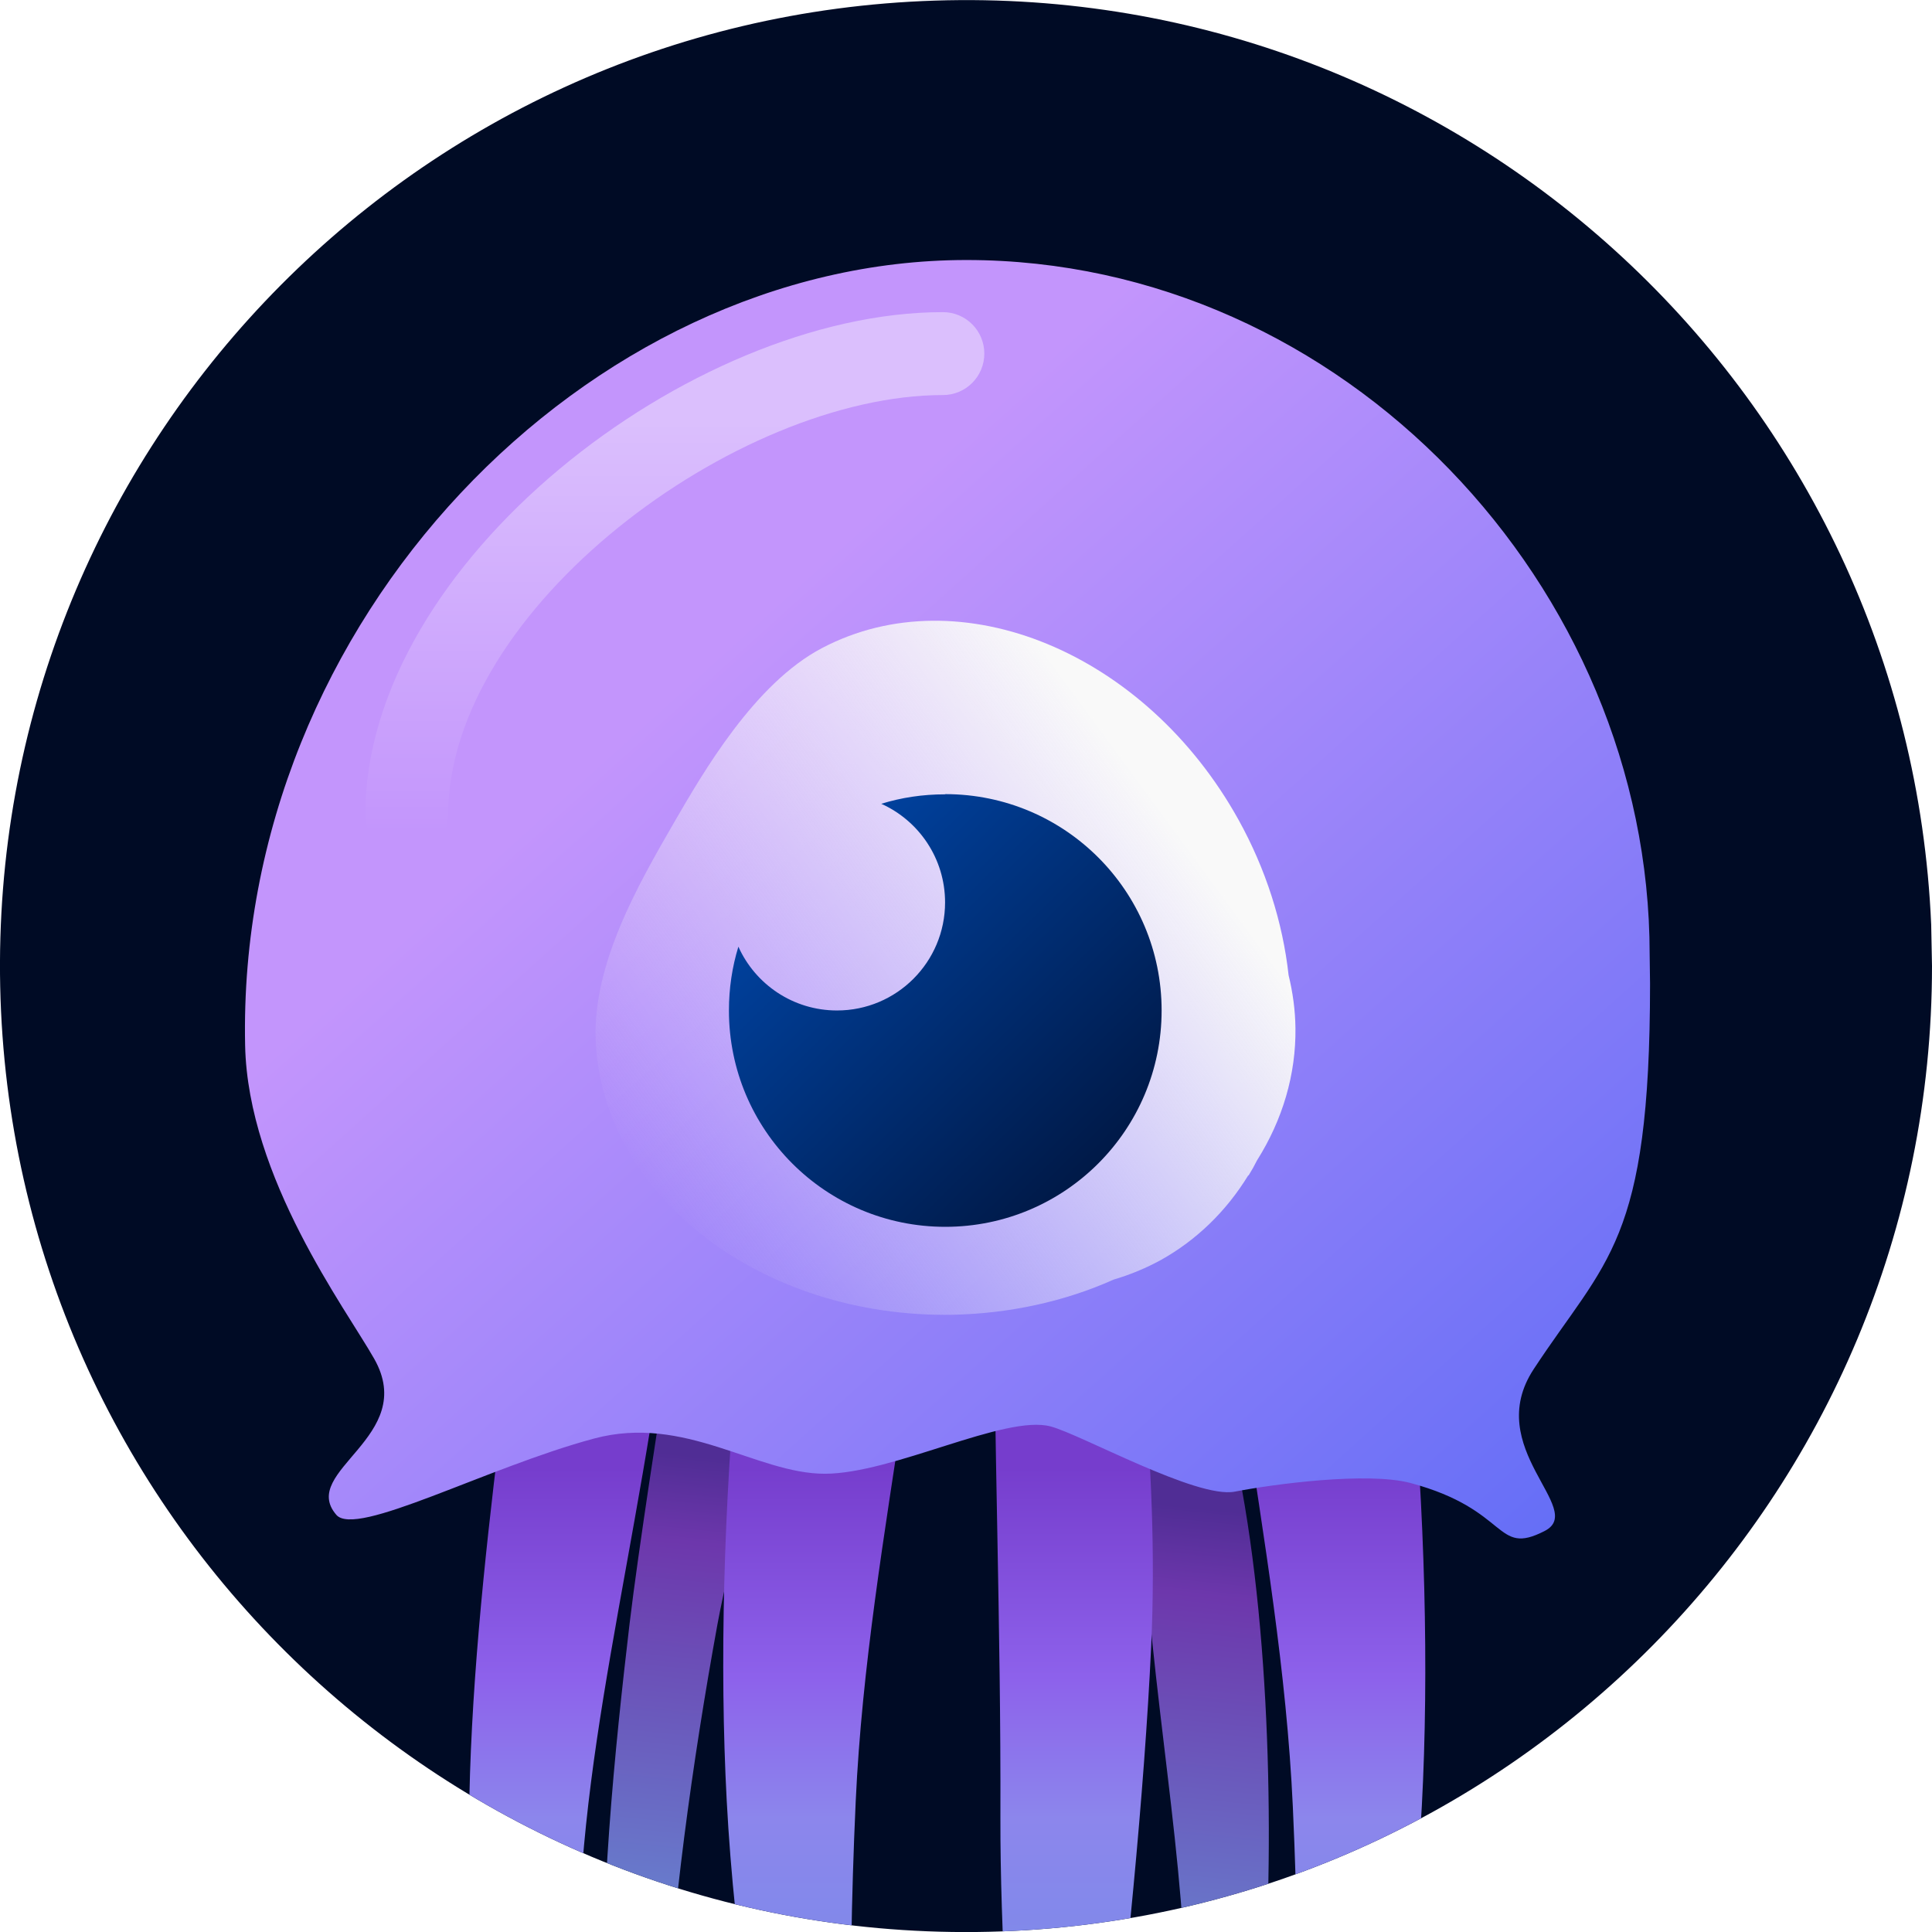
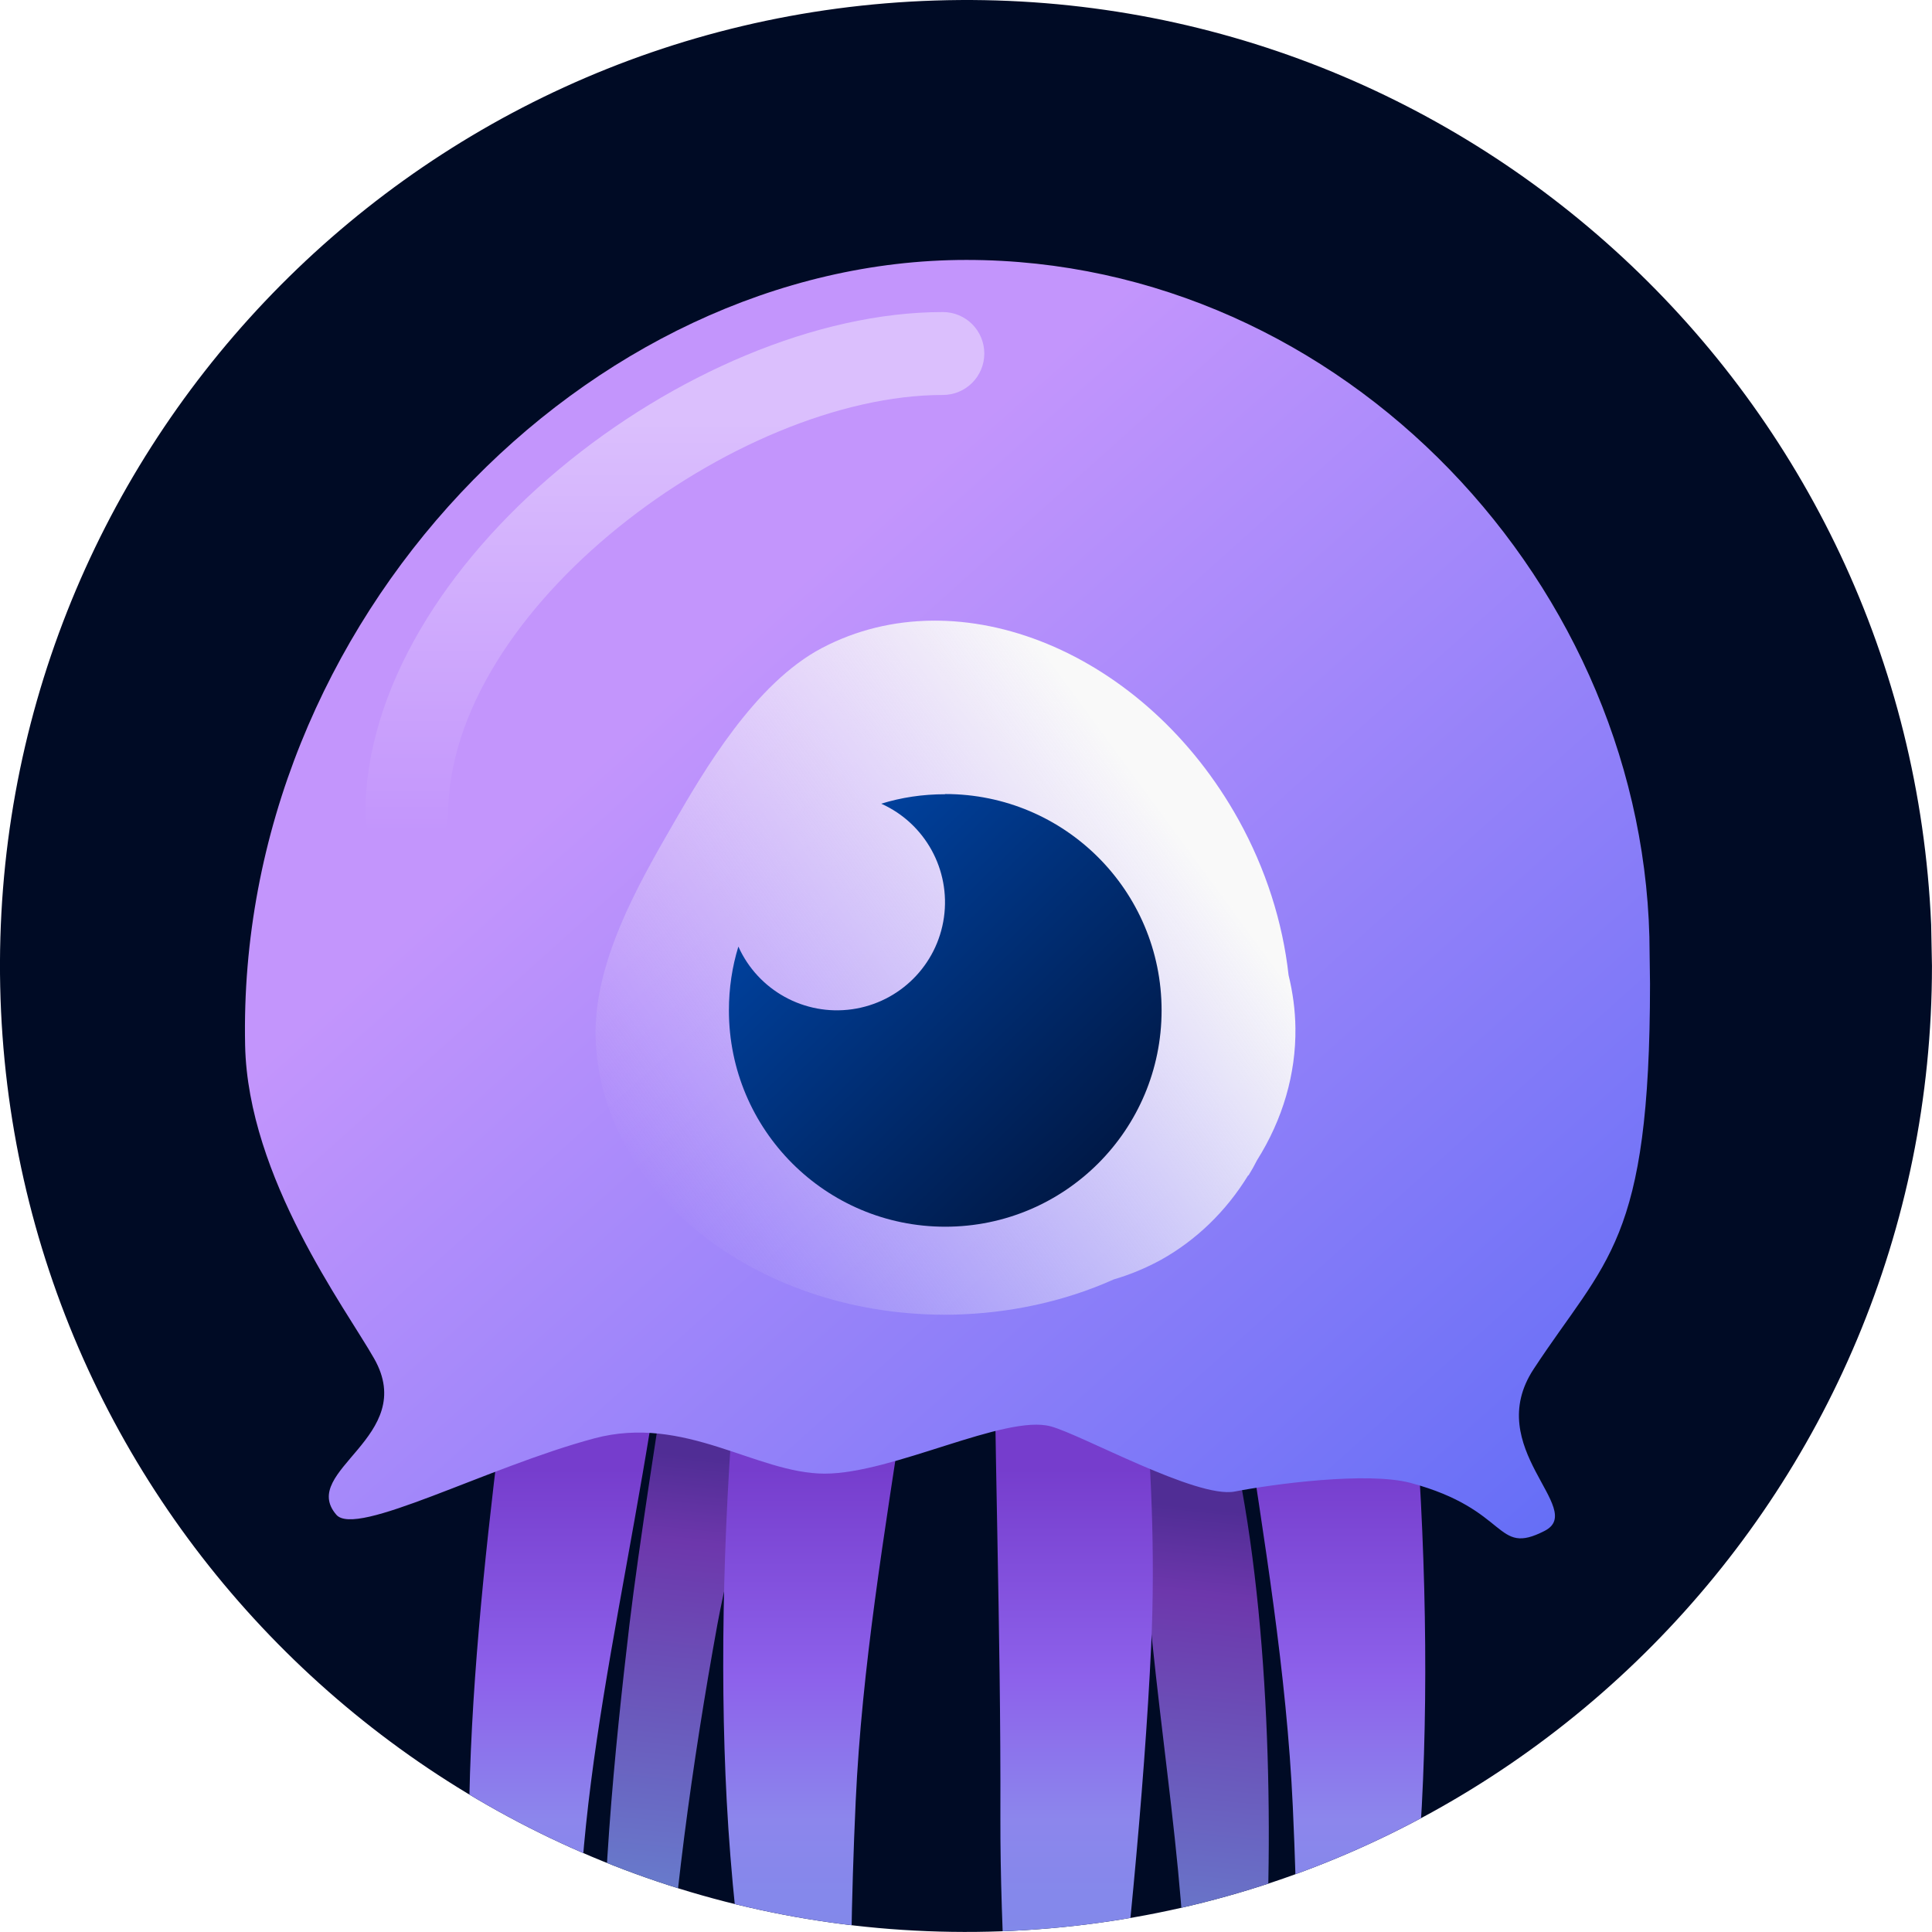
- <svg xmlns="http://www.w3.org/2000/svg" xmlns:xlink="http://www.w3.org/1999/xlink" id="Layer_1" data-name="Layer 1" viewBox="0 0 96 96">
+ <svg xmlns="http://www.w3.org/2000/svg" xmlns:xlink="http://www.w3.org/1999/xlink" data-name="Layer 1" viewBox="0 0 48 48">
  <defs>
-     <style>
-       .cls-1 {
-         fill: url(#linear-gradient-8);
-         fill-rule: evenodd;
-       }
- 
-       .cls-1, .cls-2, .cls-3, .cls-4, .cls-5, .cls-6, .cls-7, .cls-8, .cls-9, .cls-10, .cls-11, .cls-12 {
-         stroke-width: 0px;
-       }
- 
-       .cls-2 {
-         fill: url(#linear-gradient);
-       }
- 
-       .cls-3 {
-         fill: url(#linear-gradient-6);
-       }
- 
-       .cls-4 {
-         fill: url(#linear-gradient-5);
-       }
- 
-       .cls-5 {
-         fill: none;
-       }
- 
-       .cls-6 {
-         fill: #000b25;
-         isolation: isolate;
-       }
- 
-       .cls-7 {
-         fill: url(#linear-gradient-2);
-       }
- 
-       .cls-8 {
-         fill: url(#linear-gradient-7);
-       }
- 
-       .cls-9 {
-         fill: url(#linear-gradient-3);
-       }
- 
-       .cls-13 {
-         clip-path: url(#clippath);
-       }
- 
-       .cls-10 {
-         fill: url(#linear-gradient-9);
-       }
- 
-       .cls-11 {
-         fill: url(#linear-gradient-10);
-       }
- 
-       .cls-12 {
-         fill: url(#linear-gradient-4);
-       }
-     </style>
-     <clipPath id="clippath">
-       <path class="cls-5" d="M96,48c0,26.31-21.18,47.71-47.48,48C22.21,96.28.58,75.33.01,49.03-.55,22.73,20.16.87,46.46.03c26.3-.85,48.37,19.63,49.5,45.92" />
-     </clipPath>
-     <linearGradient id="linear-gradient" x1="-2288.19" y1="3162.77" x2="-2290.72" y2="3187.18" gradientTransform="translate(4039.33 -5462.46) scale(1.75)" gradientUnits="userSpaceOnUse">
+     <linearGradient id="jellyseerr_svg__a" x1="-2288.2" x2="-2290.7" y1="3162.8" y2="3187.2" gradientTransform="translate(4039.3 -5462.5)scale(1.75)" gradientUnits="userSpaceOnUse">
      <stop offset="0" stop-color="#502d95" />
      <stop offset=".1" stop-color="#6d37ac" />
      <stop offset=".57" stop-color="#6786d1" />
    </linearGradient>
-     <linearGradient id="linear-gradient-2" x1="-2273.52" y1="3164.28" x2="-2276.05" y2="3188.7" xlink:href="#linear-gradient" />
-     <linearGradient id="linear-gradient-3" x1="-1907.6" y1="2952.38" x2="-1907.6" y2="2974.59" gradientTransform="translate(4109.3 -6186.12) scale(2.12)" gradientUnits="userSpaceOnUse">
+     <linearGradient xlink:href="#jellyseerr_svg__a" id="jellyseerr_svg__d" x1="-2273.5" x2="-2276" y1="3164.3" y2="3188.7" />
+     <linearGradient id="jellyseerr_svg__b" x1="-1907.6" x2="-1907.6" y1="2952.4" y2="2974.6" gradientTransform="translate(4109.3 -6186.1)scale(2.12)" gradientUnits="userSpaceOnUse">
      <stop offset="0" stop-color="#763dcd" />
      <stop offset=".22" stop-color="#8d61eb" />
      <stop offset=".37" stop-color="#8c86ec" />
      <stop offset=".64" stop-color="#748ce8" />
      <stop offset=".9" stop-color="#6ba1e6" />
    </linearGradient>
-     <linearGradient id="linear-gradient-4" x1="-1918.74" x2="-1918.74" y2="2974.59" xlink:href="#linear-gradient-3" />
-     <linearGradient id="linear-gradient-5" x1="-1924.52" x2="-1924.52" y2="2974.59" xlink:href="#linear-gradient-3" />
-     <linearGradient id="linear-gradient-6" x1="-1913.35" x2="-1913.35" y2="2974.59" xlink:href="#linear-gradient-3" />
-     <linearGradient id="linear-gradient-7" x1="-1760.05" y1="3099.23" x2="-1732.19" y2="3130.18" gradientTransform="translate(3182.56 -5512.01) scale(1.79)" gradientUnits="userSpaceOnUse">
+     <linearGradient xlink:href="#jellyseerr_svg__b" id="jellyseerr_svg__e" x1="-1918.7" x2="-1918.7" y2="2974.6" />
+     <linearGradient xlink:href="#jellyseerr_svg__b" id="jellyseerr_svg__f" x1="-1924.5" x2="-1924.5" y2="2974.6" />
+     <linearGradient xlink:href="#jellyseerr_svg__b" id="jellyseerr_svg__g" x1="-1913.4" x2="-1913.4" y2="2974.6" />
+     <linearGradient id="jellyseerr_svg__h" x1="-1760" x2="-1732.2" y1="3099.2" y2="3130.2" gradientTransform="translate(3182.6 -5512)scale(1.79)" gradientUnits="userSpaceOnUse">
      <stop offset="0" stop-color="#c395fc" />
      <stop offset="1" stop-color="#4f65f5" />
    </linearGradient>
-     <linearGradient id="linear-gradient-8" x1="-1360.35" y1="6519.82" x2="-1360.35" y2="6560.46" gradientTransform="translate(727.31 -3304.43) scale(.51)" gradientUnits="userSpaceOnUse">
+     <linearGradient id="jellyseerr_svg__i" x1="-1360.4" x2="-1360.4" y1="6519.8" y2="6560.5" gradientTransform="matrix(.51 0 0 .51 727.31 -3304.4)" gradientUnits="userSpaceOnUse">
      <stop offset="0" stop-color="#fff" stop-opacity=".4" />
      <stop offset="1" stop-color="#fff" stop-opacity="0" />
    </linearGradient>
-     <linearGradient id="linear-gradient-9" x1="-1566.33" y1="4189.27" x2="-1591.42" y2="4207.71" gradientTransform="translate(1655.89 -4232.25) scale(1.02)" gradientUnits="userSpaceOnUse">
+     <linearGradient id="jellyseerr_svg__j" x1="-1566.3" x2="-1591.4" y1="4189.3" y2="4207.7" gradientTransform="translate(1655.9 -4232.2)scale(1.02)" gradientUnits="userSpaceOnUse">
      <stop offset="0" stop-color="#f9f9f9" />
      <stop offset="1" stop-color="#f9f9f9" stop-opacity="0" />
    </linearGradient>
-     <linearGradient id="linear-gradient-10" x1="-1366.19" y1="3503.63" x2="-1354.06" y2="3516.01" gradientTransform="translate(1993.05 -4967.71) scale(1.43)" gradientUnits="userSpaceOnUse">
+     <linearGradient id="jellyseerr_svg__k" x1="-1366.2" x2="-1354.1" y1="3503.6" y2="3516" gradientTransform="translate(1993 -4967.7)scale(1.43)" gradientUnits="userSpaceOnUse">
      <stop offset="0" stop-color="#0043a2" />
      <stop offset="1" stop-color="#00133a" />
    </linearGradient>
+     <clipPath id="jellyseerr_svg__c">
+       <path d="M96 48c0 26.31-21.18 47.71-47.48 48C22.21 96.28.58 75.33.01 49.03-.55 22.73 20.16.87 46.46.03c26.3-.85 48.37 19.63 49.5 45.92" style="stroke-width:0;fill:none" />
+     </clipPath>
  </defs>
-   <path id="path10669-9-1-9-9-9" class="cls-6" d="M96,48c0,26.31-21.18,47.71-47.48,48C22.21,96.28.58,75.33.01,49.03-.55,22.73,20.16.87,46.46.03c26.3-.85,48.37,19.63,49.5,45.92" />
-   <g class="cls-13">
-     <g>
-       <g id="g6130-1-5-2-8-6">
-         <path id="rect1318-7-5-3-3-5-9-9-8-5-7-5-2-3-7-5-7-0" class="cls-2" d="M37.95,70.69l-5.06-1.13s-1.17,7.43-1.61,11.15c-.71,6.02-1.57,14.34-1.23,20.71.37,7.01,2.29,13.76,2.92,13.76s-.34-4.29.1-13.75c.29-6.3,1.33-13.87,2.58-20.72.62-3.38,2.42-10.02,2.42-10.02h-.12Z" />
-         <path id="rect1318-7-5-3-2-9-6-5-0-9-1-8-7-1-9-7-6-1-49-4-2-4" class="cls-7" d="M59.31,70.16h1.55c2.08,7.76,2.47,18.96,2.02,27.4-.49,9.29-3.03,18.23-3.87,18.23s.45-5.69-.13-18.21c-.39-8.35-2.16-16.2-2.35-27.41h2.78Z" />
-       </g>
-       <g id="g33645-2-2-8-7-6-64-4-7-0-8-1">
-         <path id="rect1318-7-5-3-2-9-6-5-0-9-1-8-7-1-9-0-9-6-5-2-0" class="cls-9" d="M63.99,45.86h2.49c3.33,12.42,4.89,30.36,4.17,43.88-.79,14.88-4.85,29.2-6.2,29.2s.71-9.11-.21-29.17c-.62-13.38-4.41-25.95-4.7-43.91h4.46-.01Z" />
-         <path id="rect1318-7-5-3-2-7-1-8-9-8-6-5-8-0-1-3-0-5-4-9-9-4" class="cls-12" d="M42.77,45.59h-2.49c-3.33,12.42-4.89,30.36-4.17,43.88.79,14.88,4.85,29.2,6.2,29.2s-.71-9.11.21-29.17c.62-13.38,4.41-25.95,4.7-43.91h-4.46,0Z" />
-         <path id="rect1318-7-5-3-3-5-9-9-8-5-7-4-0-3-4-9-8" class="cls-4" d="M35.08,39.95l-5.67-2.02s-2.08,13.26-2.87,19.92c-1.26,10.75-3.75,25.61-3.14,36.99.67,12.53,4.09,24.58,5.22,24.58s-.6-7.67.18-24.56c.52-11.26,3.97-21.94,5.14-37.01.47-5.99,1.37-17.9,1.37-17.9h-.23Z" />
-         <path id="rect1318-7-5-3-8-6-4-6-9-2-6-9-4-62-4-0-6-6-7" class="cls-3" d="M53.81,45.86l-5.11.87s.68,9.93.68,15.58c0,9.16.36,18.42.33,28.03-.03,11.05,1.81,29.55,2.77,29.55s4.06-23.82,4.72-38.06c.44-9.5-.97-17.84-1.22-23.52-.22-5.06-.93-11.88-.93-11.88l-1.25-.58h0Z" />
-       </g>
-       <path id="path354-3-3-0-0-7-7-5-6-8-3-92-0-0" class="cls-8" d="M81.99,48.88c0,12.9-2.19,13.68-5.78,19.15-2.58,3.92,2.64,6.96.55,8.04-2.5,1.29-1.71-1.05-6.67-2.38-2.15-.57-6.84.06-8.74.43-1.88.36-7.61-2.83-9.14-3.24-2.27-.61-7.84,2.35-11.23,2.35s-6.94-2.96-11.46-1.75c-5.36,1.44-11.83,4.94-12.81,3.79-1.88-2.19,4.1-3.86,1.88-7.76-1.4-2.47-6.27-8.98-6.41-15.56-.45-21.16,17.07-39.03,35.84-39.03s33.95,16.28,33.95,34.49" />
-       <path id="path263-7-9-9-4-2-7-7-0-2-2-8" class="cls-1" d="M46.85,19.63c-10.25,0-24.58,10.61-24.58,20.86,0,1.14-.92,2.06-2.06,2.06s-2.06-.92-2.06-2.06c0-12.52,16.17-24.98,28.7-24.98,1.14,0,2.06.92,2.06,2.06s-.92,2.06-2.06,2.06Z" />
-       <path id="path354-6-6-5-8-1-1-2-1-4-8-1-2-4-7-6" class="cls-10" d="M62.02,58.41c-1.09,1.78-2.57,3.21-4.32,4.19-.75.41-1.54.74-2.36.98-2.45,1.1-5.2,1.69-7.99,1.75-9.53.17-17.44-5.92-17.75-13.65-.15-3.79,2.11-7.72,3.86-10.75,1.48-2.56,4.03-6.97,7.39-8.73,6.85-3.6,16.08.21,20.7,8.55,1.34,2.42,2.19,5.07,2.48,7.71.21.86.33,1.74.34,2.62.03,2.29-.63,4.55-1.91,6.58-.13.26-.27.51-.42.75h-.02Z" />
-       <path id="path259-2-6-4-6-7-0-1-0-5-9-4-7-1-5-7-6-2" class="cls-11" d="M46.97,39.46c5.94,0,10.75,4.81,10.75,10.75s-4.81,10.75-10.75,10.75-10.75-4.81-10.75-10.75c0-1.1.16-2.16.47-3.17.84,1.87,2.72,3.17,4.9,3.17,2.97,0,5.37-2.41,5.37-5.37,0-2.18-1.3-4.06-3.17-4.9,1-.31,2.06-.47,3.17-.47h.01Z" />
-     </g>
+   <path d="M96 48c0 26.31-21.18 47.71-47.48 48C22.21 96.28.58 75.33.01 49.03-.55 22.73 20.16.87 46.46.03c26.3-.85 48.37 19.63 49.5 45.92" style="stroke-width:0;fill:#000b25;isolation:isolate" transform="translate(0 -.002)scale(.49999)" />
+   <g style="clip-path:url(#jellyseerr_svg__c)" transform="translate(0 -.002)scale(.49999)">
+     <path d="m37.95 70.69-5.06-1.13s-1.17 7.43-1.61 11.15c-.71 6.02-1.57 14.34-1.23 20.71.37 7.01 2.29 13.76 2.92 13.76s-.34-4.29.1-13.75c.29-6.3 1.33-13.87 2.58-20.72.62-3.38 2.42-10.02 2.42-10.02z" style="stroke-width:0;fill:url(#jellyseerr_svg__a)" />
+     <path d="M59.31 70.16h1.55c2.08 7.76 2.47 18.96 2.02 27.4-.49 9.29-3.03 18.23-3.87 18.23s.45-5.69-.13-18.21c-.39-8.35-2.16-16.2-2.35-27.41h2.78z" style="stroke-width:0;fill:url(#jellyseerr_svg__d)" />
+     <path d="M63.99 45.86h2.49c3.33 12.42 4.89 30.36 4.17 43.88-.79 14.88-4.85 29.2-6.2 29.2s.71-9.11-.21-29.17c-.62-13.38-4.41-25.95-4.7-43.91H64z" style="stroke-width:0;fill:url(#jellyseerr_svg__b)" />
+     <path d="M42.77 45.59h-2.49c-3.33 12.42-4.89 30.36-4.17 43.88.79 14.88 4.85 29.2 6.2 29.2s-.71-9.11.21-29.17c.62-13.38 4.41-25.95 4.7-43.91h-4.46z" style="stroke-width:0;fill:url(#jellyseerr_svg__e)" />
+     <path d="m35.08 39.95-5.67-2.02s-2.08 13.26-2.87 19.92c-1.26 10.75-3.75 25.61-3.14 36.99.67 12.53 4.09 24.58 5.22 24.58s-.6-7.67.18-24.56c.52-11.26 3.97-21.94 5.14-37.01.47-5.99 1.37-17.9 1.37-17.9z" style="stroke-width:0;fill:url(#jellyseerr_svg__f)" />
+     <path d="m53.81 45.86-5.11.87s.68 9.93.68 15.58c0 9.16.36 18.42.33 28.03-.03 11.05 1.81 29.55 2.77 29.55s4.06-23.82 4.72-38.06c.44-9.5-.97-17.84-1.22-23.52-.22-5.06-.93-11.88-.93-11.88l-1.25-.58z" style="stroke-width:0;fill:url(#jellyseerr_svg__g)" />
+     <path d="M81.99 48.88c0 12.9-2.19 13.68-5.78 19.15-2.58 3.92 2.64 6.96.55 8.04-2.5 1.29-1.71-1.05-6.67-2.38-2.15-.57-6.84.06-8.74.43-1.88.36-7.61-2.83-9.14-3.24-2.27-.61-7.84 2.35-11.23 2.35s-6.94-2.96-11.46-1.75c-5.36 1.44-11.83 4.94-12.81 3.79-1.88-2.19 4.1-3.86 1.88-7.76-1.4-2.47-6.27-8.98-6.41-15.56-.45-21.16 17.07-39.03 35.84-39.03S81.97 29.2 81.97 47.41" style="stroke-width:0;fill:url(#jellyseerr_svg__h)" />
+     <path d="M46.85 19.63c-10.25 0-24.58 10.61-24.58 20.86 0 1.14-.92 2.06-2.06 2.06s-2.06-.92-2.06-2.06c0-12.52 16.17-24.98 28.7-24.98 1.14 0 2.06.92 2.06 2.06s-.92 2.06-2.06 2.06" style="fill:url(#jellyseerr_svg__i);fill-rule:evenodd;stroke-width:0" />
+     <path d="M62.02 58.41c-1.09 1.78-2.57 3.21-4.32 4.19-.75.41-1.54.74-2.36.98-2.45 1.1-5.2 1.69-7.99 1.75-9.53.17-17.44-5.92-17.75-13.65-.15-3.79 2.11-7.72 3.86-10.75 1.48-2.56 4.03-6.97 7.39-8.73 6.85-3.6 16.08.21 20.7 8.55 1.34 2.42 2.19 5.07 2.48 7.71.21.86.33 1.74.34 2.62.03 2.29-.63 4.55-1.91 6.58q-.195.39-.42.75z" style="stroke-width:0;fill:url(#jellyseerr_svg__j)" />
+     <path d="M46.97 39.46c5.94 0 10.75 4.81 10.75 10.75s-4.81 10.75-10.75 10.75-10.75-4.81-10.75-10.75c0-1.1.16-2.16.47-3.17a5.37 5.37 0 1 0 7.1-7.1c1-.31 2.06-.47 3.17-.47h.01z" style="stroke-width:0;fill:url(#jellyseerr_svg__k)" />
  </g>
</svg>
